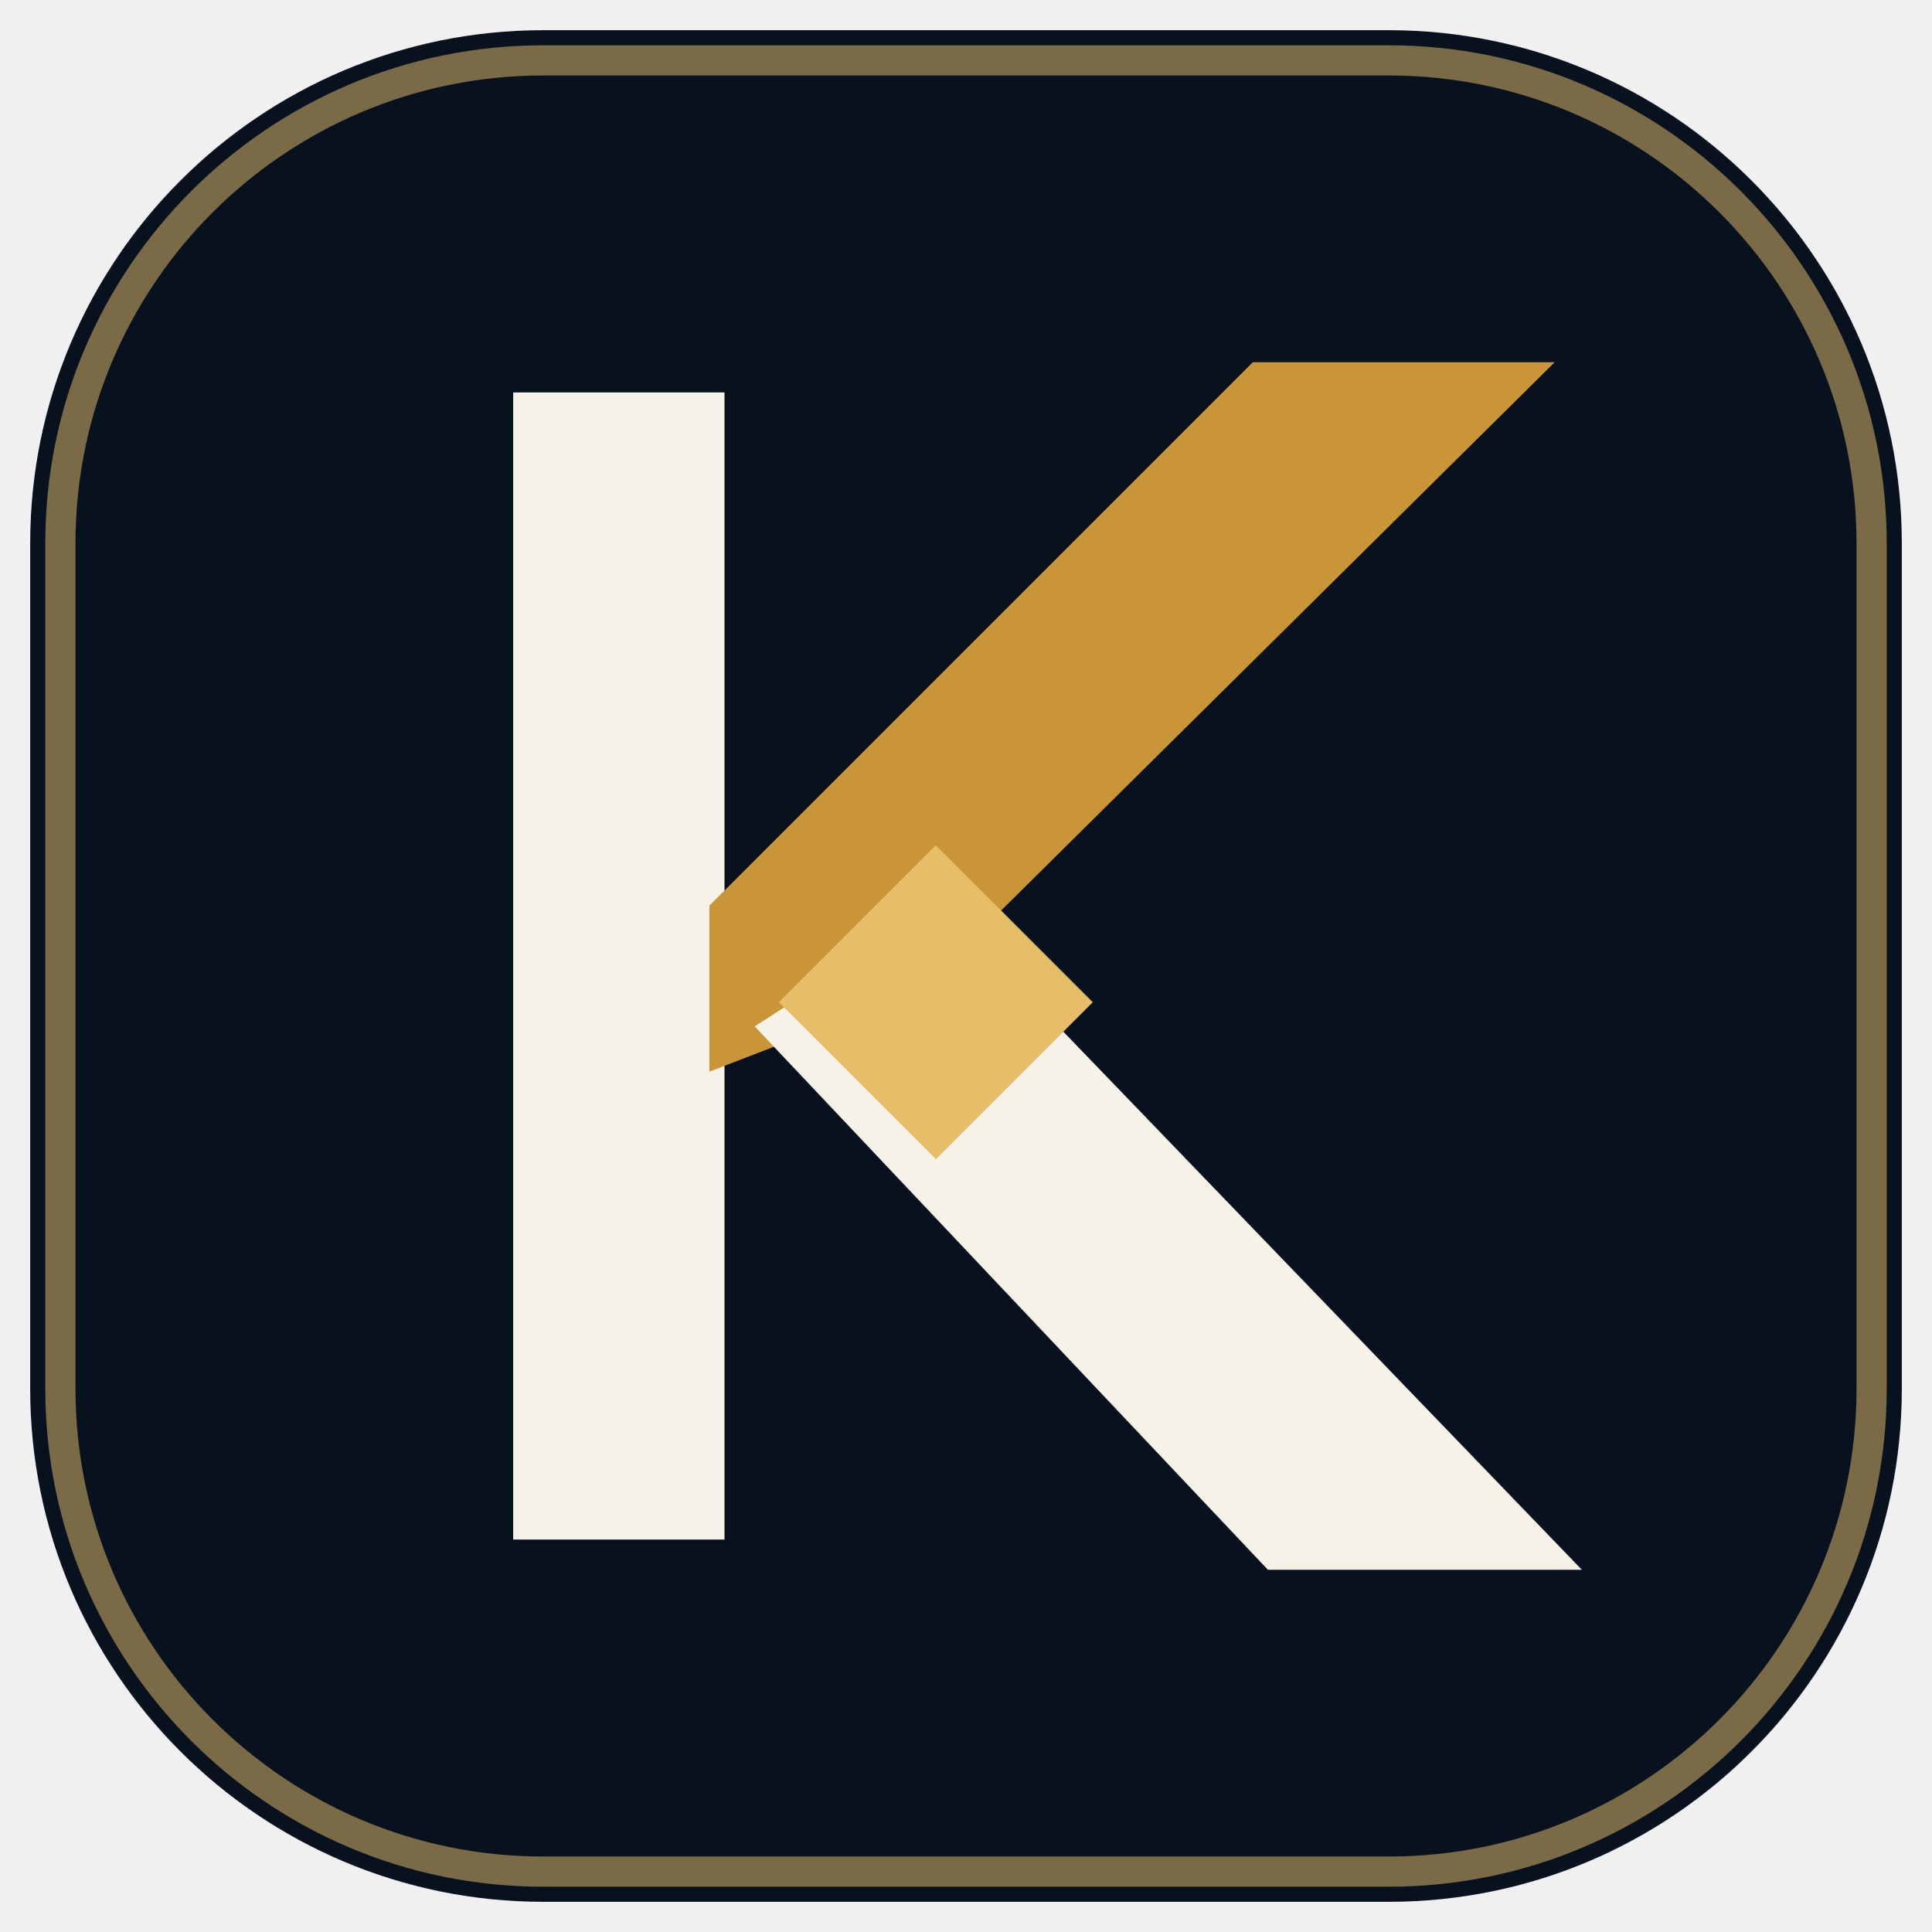
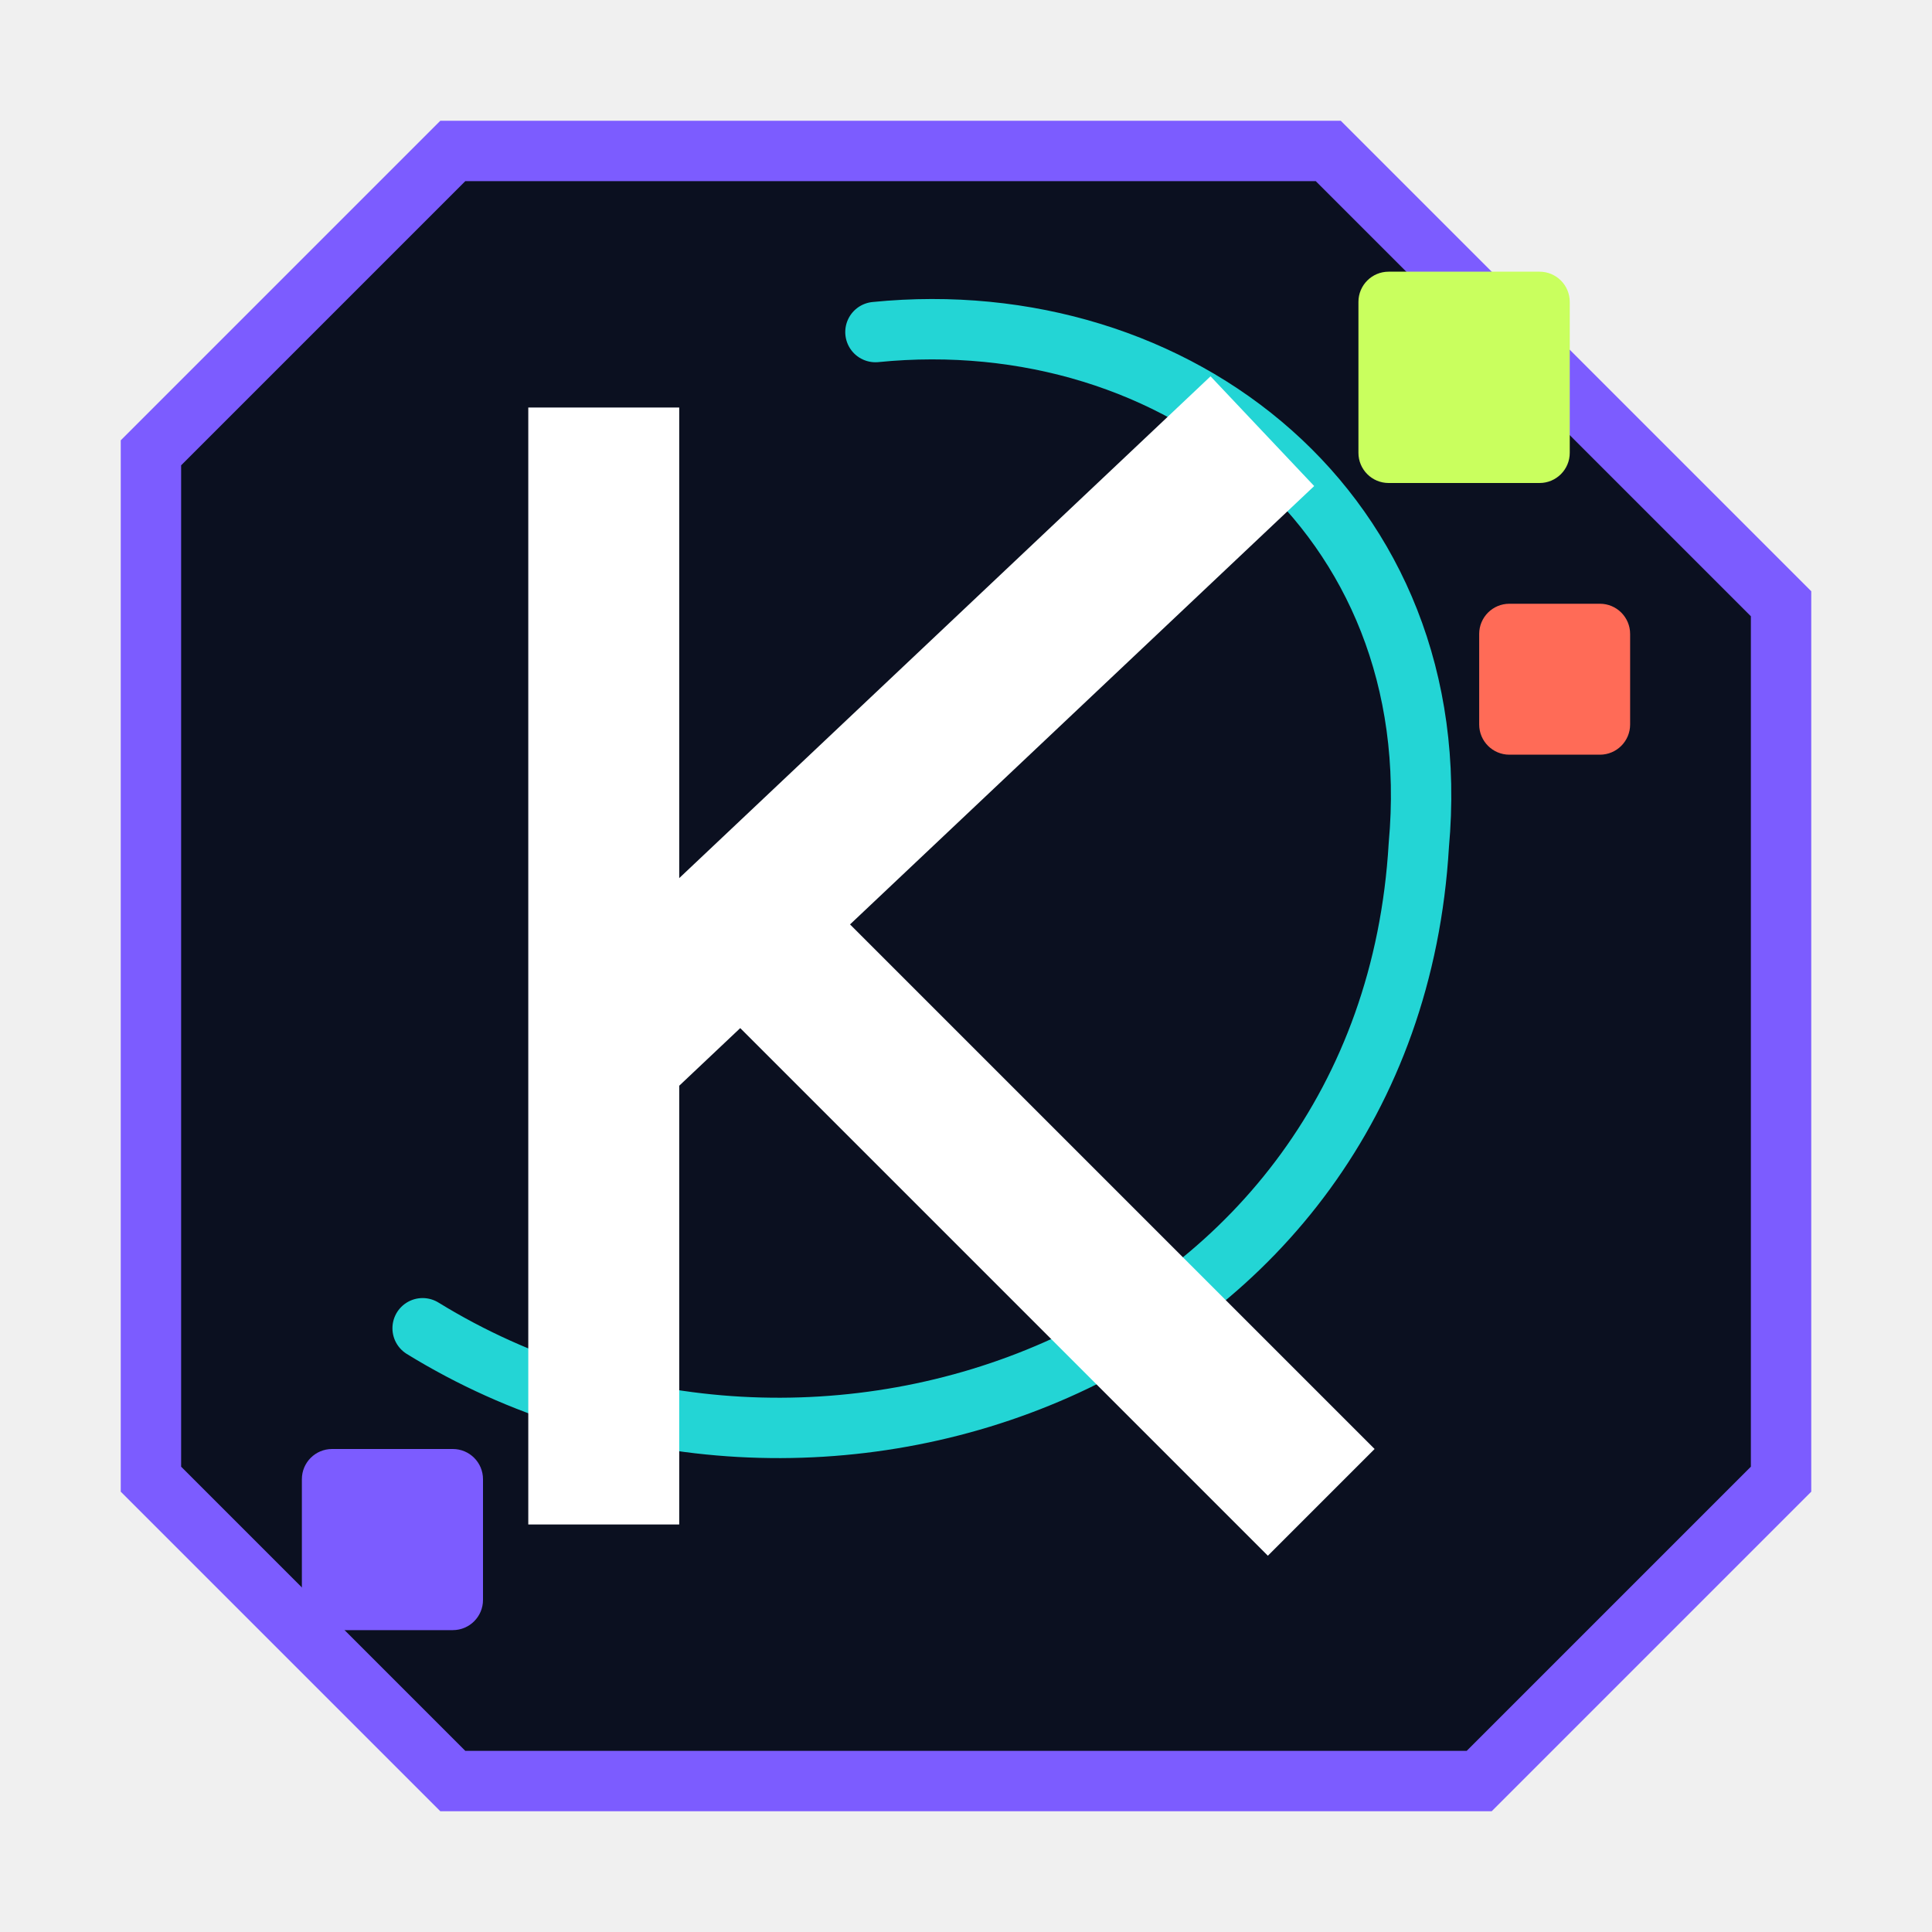
<svg xmlns="http://www.w3.org/2000/svg" viewBox="0 0 64 64">
-   <rect x="1" y="1" width="62" height="62" rx="17" fill="#08121f" />
-   <rect x="2" y="2" width="60" height="60" rx="16" fill="none" stroke="#d8b267" stroke-opacity=".55" />
-   <path d="M17 13h7v38h-7z" fill="#f7f2e8" />
-   <path d="m23.5 30 18-18h10L30.5 32.8 23.5 35.5z" fill="#c99537" />
-   <path d="m25 34 6.2-4 21.2 22H42z" fill="#f7f2e8" />
-   <path d="m31 28 5.2 5.2-5.2 5.2-5.2-5.2z" fill="#e6bd68" />
+   <path d="M15 5h29l15 15v29L49 59H15L5 49V15Z" fill="#0b1020" stroke="#7c5cff" stroke-width="2" />
+   <path d="M14 44C27 52 46 45 47 28 48 17 39 10 29 11" fill="none" stroke="#23d5d5" stroke-width="2" stroke-linecap="round" />
+   <path d="M20 16v32M22 33l18-17M25 31l17 17" fill="none" stroke="#fff" stroke-width="5" stroke-linecap="square" stroke-linejoin="bevel" />
+   <rect x="45" y="9" width="7" height="7" rx="1" fill="#c9ff5e" />
+   <rect x="49" y="20" width="5" height="5" rx="1" fill="#ff6b57" />
+   <rect x="10" y="48" width="6" height="6" rx="1" fill="#7c5cff" />
</svg>
